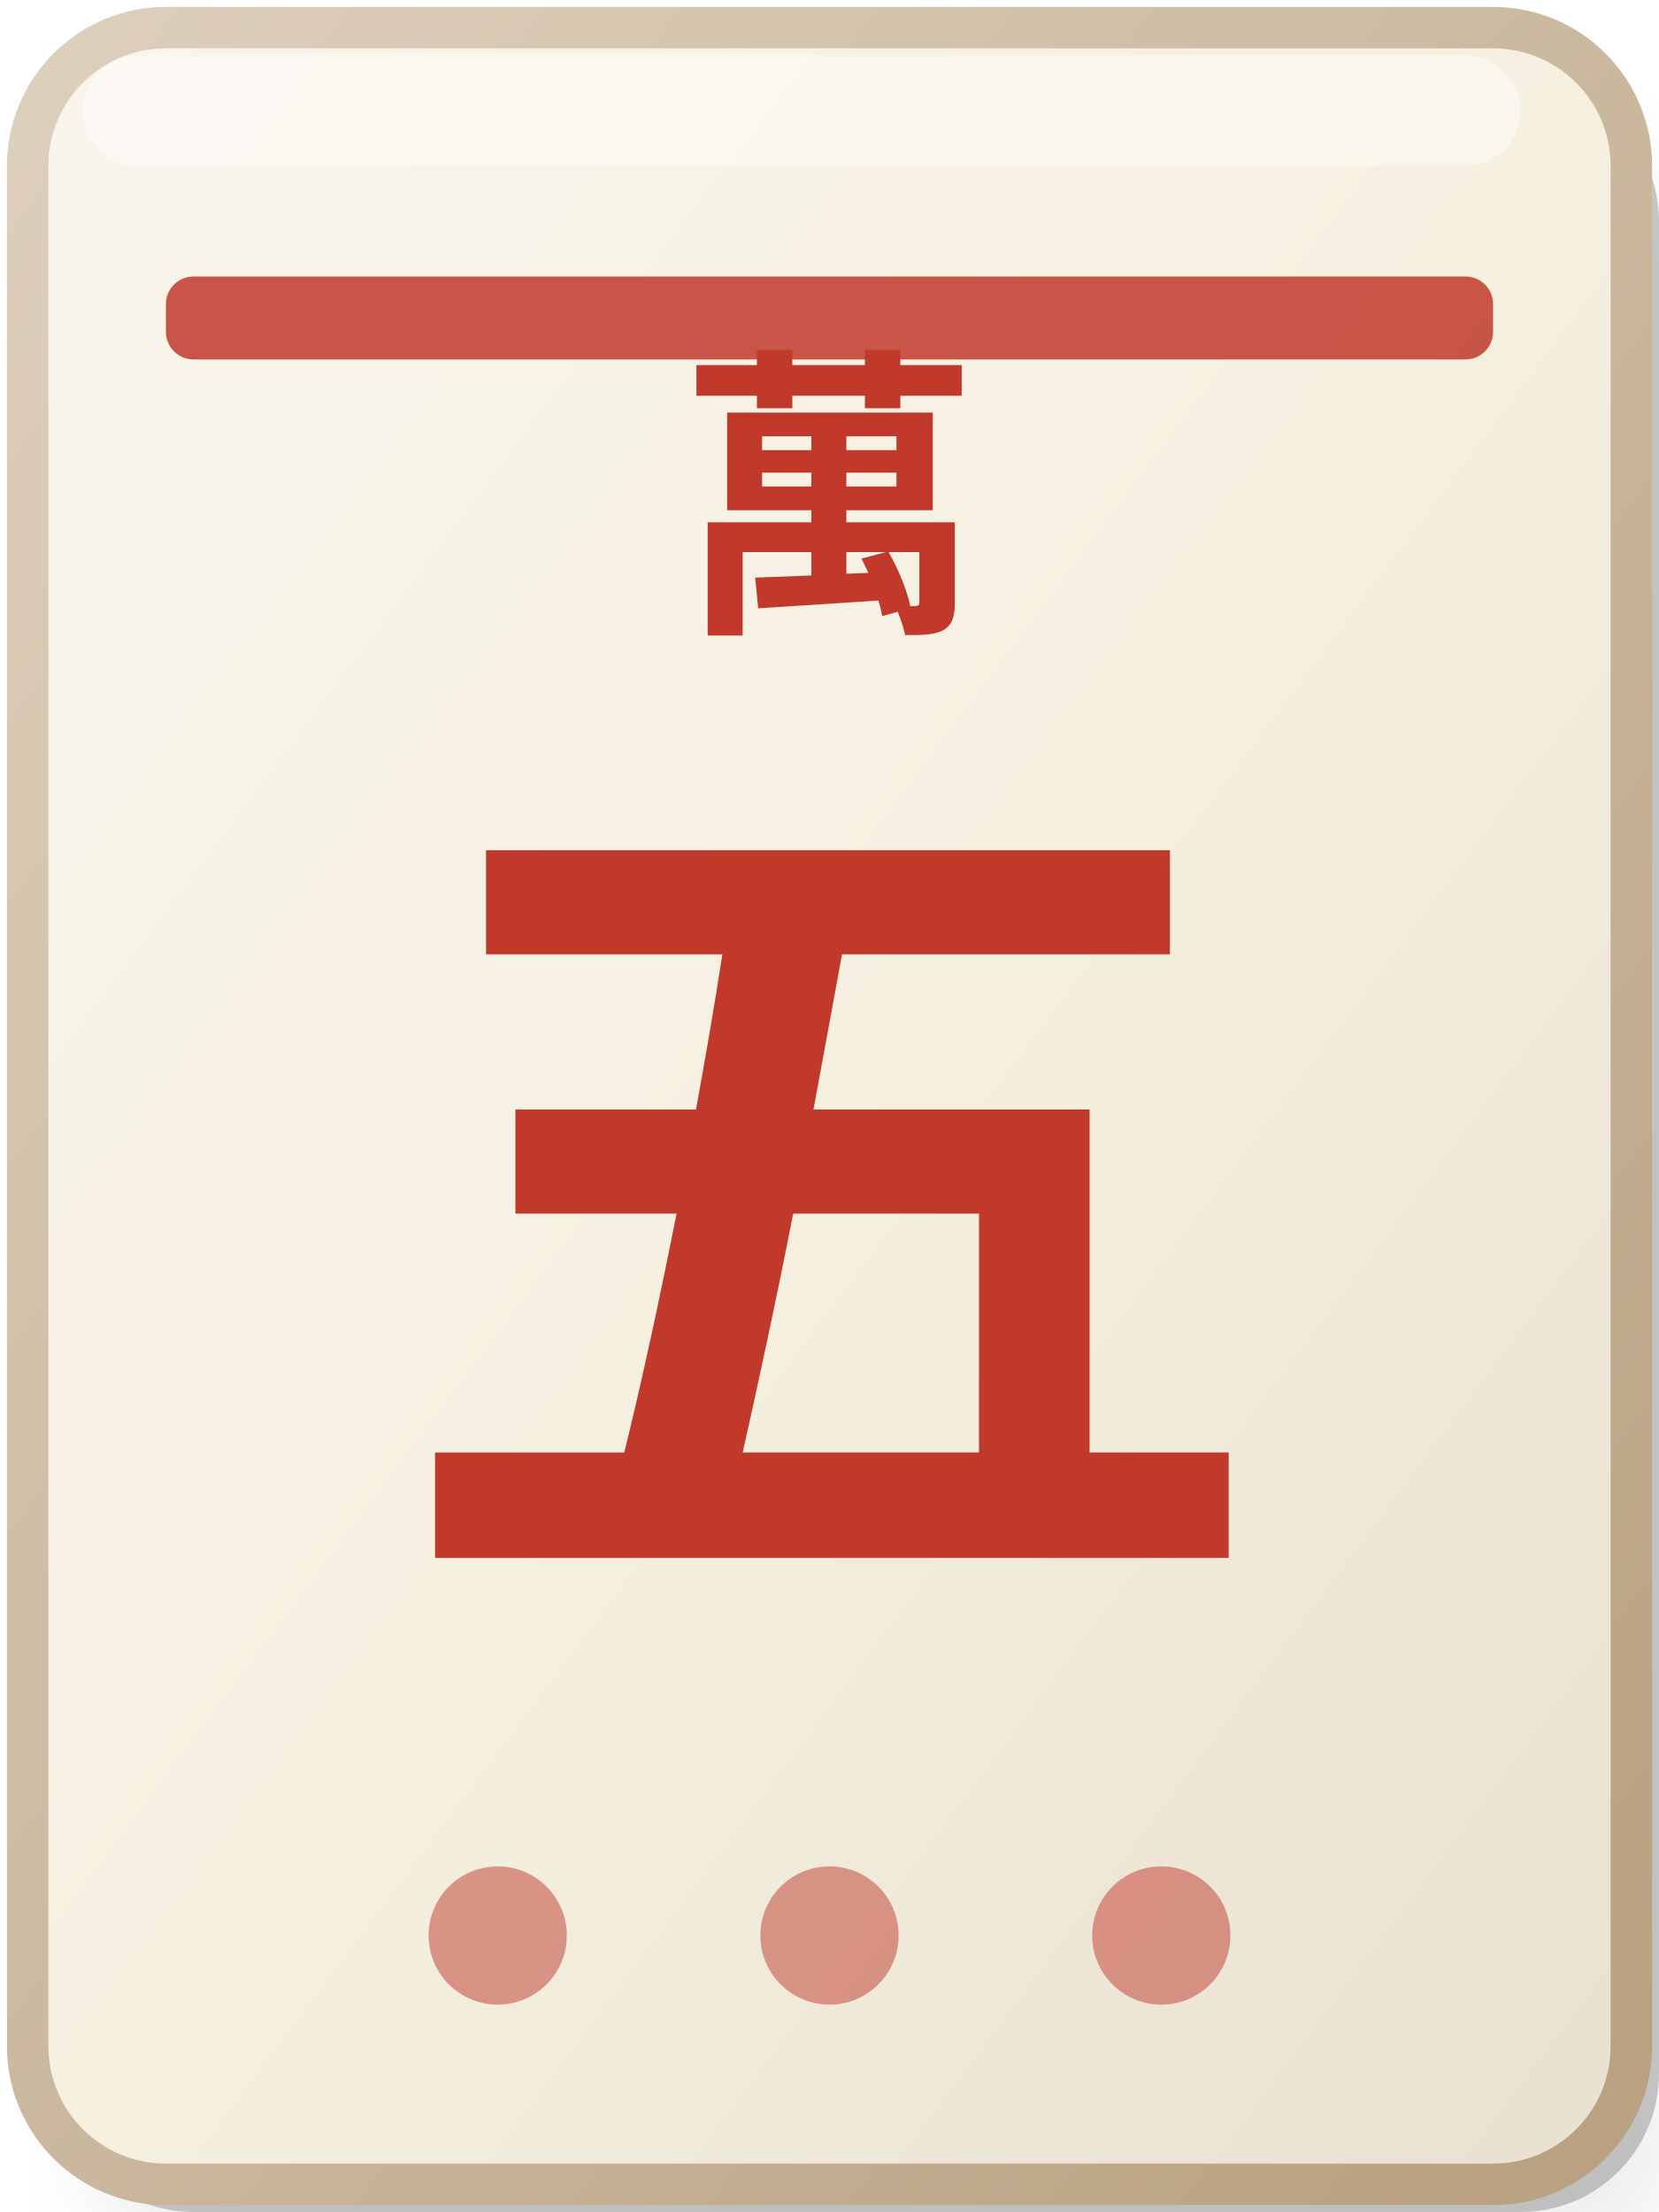
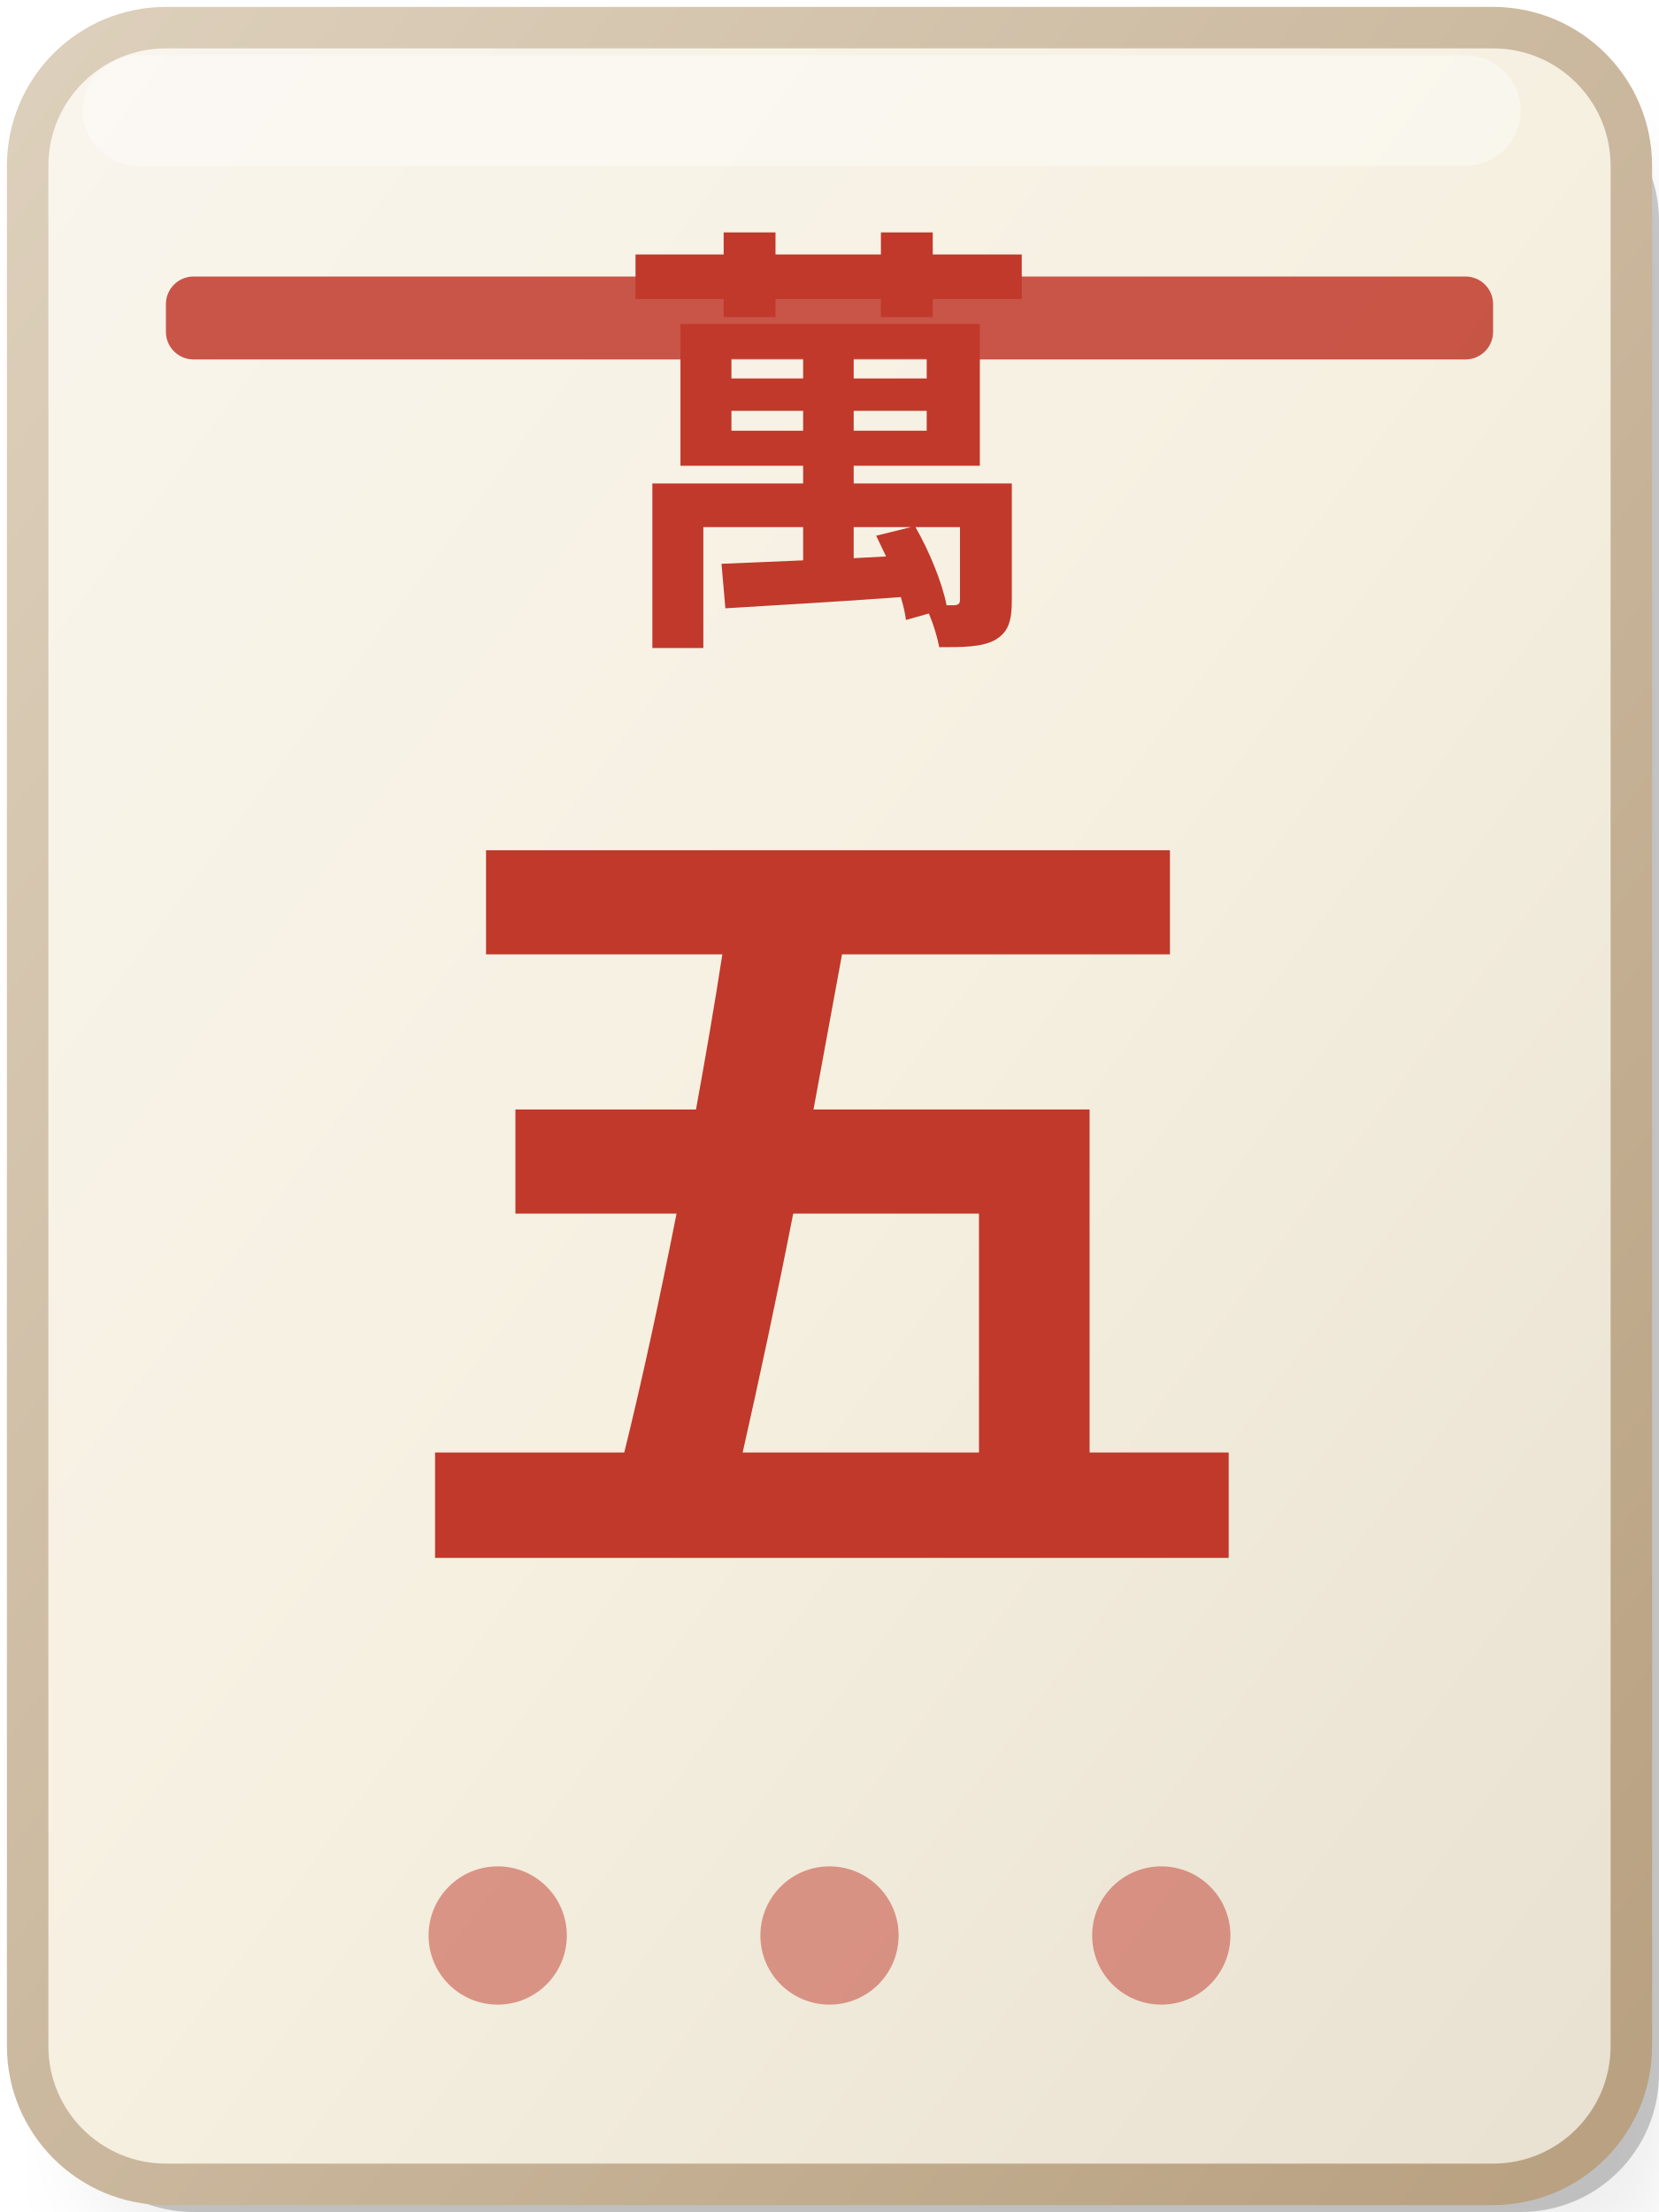
<svg xmlns="http://www.w3.org/2000/svg" width="60" height="80" viewBox="0 0 60 80">
  <defs>
    <filter id="shadow" x="-10%" y="-10%" width="130%" height="140%">
      <feDropShadow dx="1" dy="2" stdDeviation="1.5" flood-color="#00000055" />
    </filter>
    <linearGradient id="face" x1="0%" y1="0%" x2="100%" y2="100%">
      <stop offset="0%" stop-color="#faf5ed" />
      <stop offset="50%" stop-color="#f5f0e0" />
      <stop offset="100%" stop-color="#e8e0d0" />
    </linearGradient>
    <linearGradient id="border" x1="0%" y1="0%" x2="100%" y2="100%">
      <stop offset="0%" stop-color="#ddd0bc" />
      <stop offset="100%" stop-color="#b8a080" />
    </linearGradient>
  </defs>
  <rect x="2" y="3" width="58" height="77" rx="5" fill="#00000033" filter="url(#shadow)" />
  <rect x="1" y="1" width="58" height="78" rx="5" fill="url(#face)" stroke="url(#border)" stroke-width="1.5" />
  <rect x="3" y="2" width="52" height="4" rx="2" fill="rgba(255,255,255,0.4)" />
  <rect x="6" y="10" width="48" height="3" rx="1" fill="#c0392b" opacity="0.85" />
-   <text x="30" y="22" text-anchor="middle" font-family="Noto Sans TC, sans-serif" font-size="11" fill="#c0392b" font-weight="700">萬</text>
+   <text x="30" y="22" text-anchor="middle" font-family="Noto Sans TC, sans-serif" font-size="16" fill="#c0392b" font-weight="700">萬</text>
  <text x="30" y="55" text-anchor="middle" font-family="Noto Sans TC, sans-serif" font-size="32" fill="#c0392b" font-weight="900">五</text>
  <circle cx="18" cy="70" r="2.5" fill="#c0392b" opacity="0.5" />
  <circle cx="30" cy="70" r="2.5" fill="#c0392b" opacity="0.5" />
  <circle cx="42" cy="70" r="2.5" fill="#c0392b" opacity="0.5" />
</svg>
